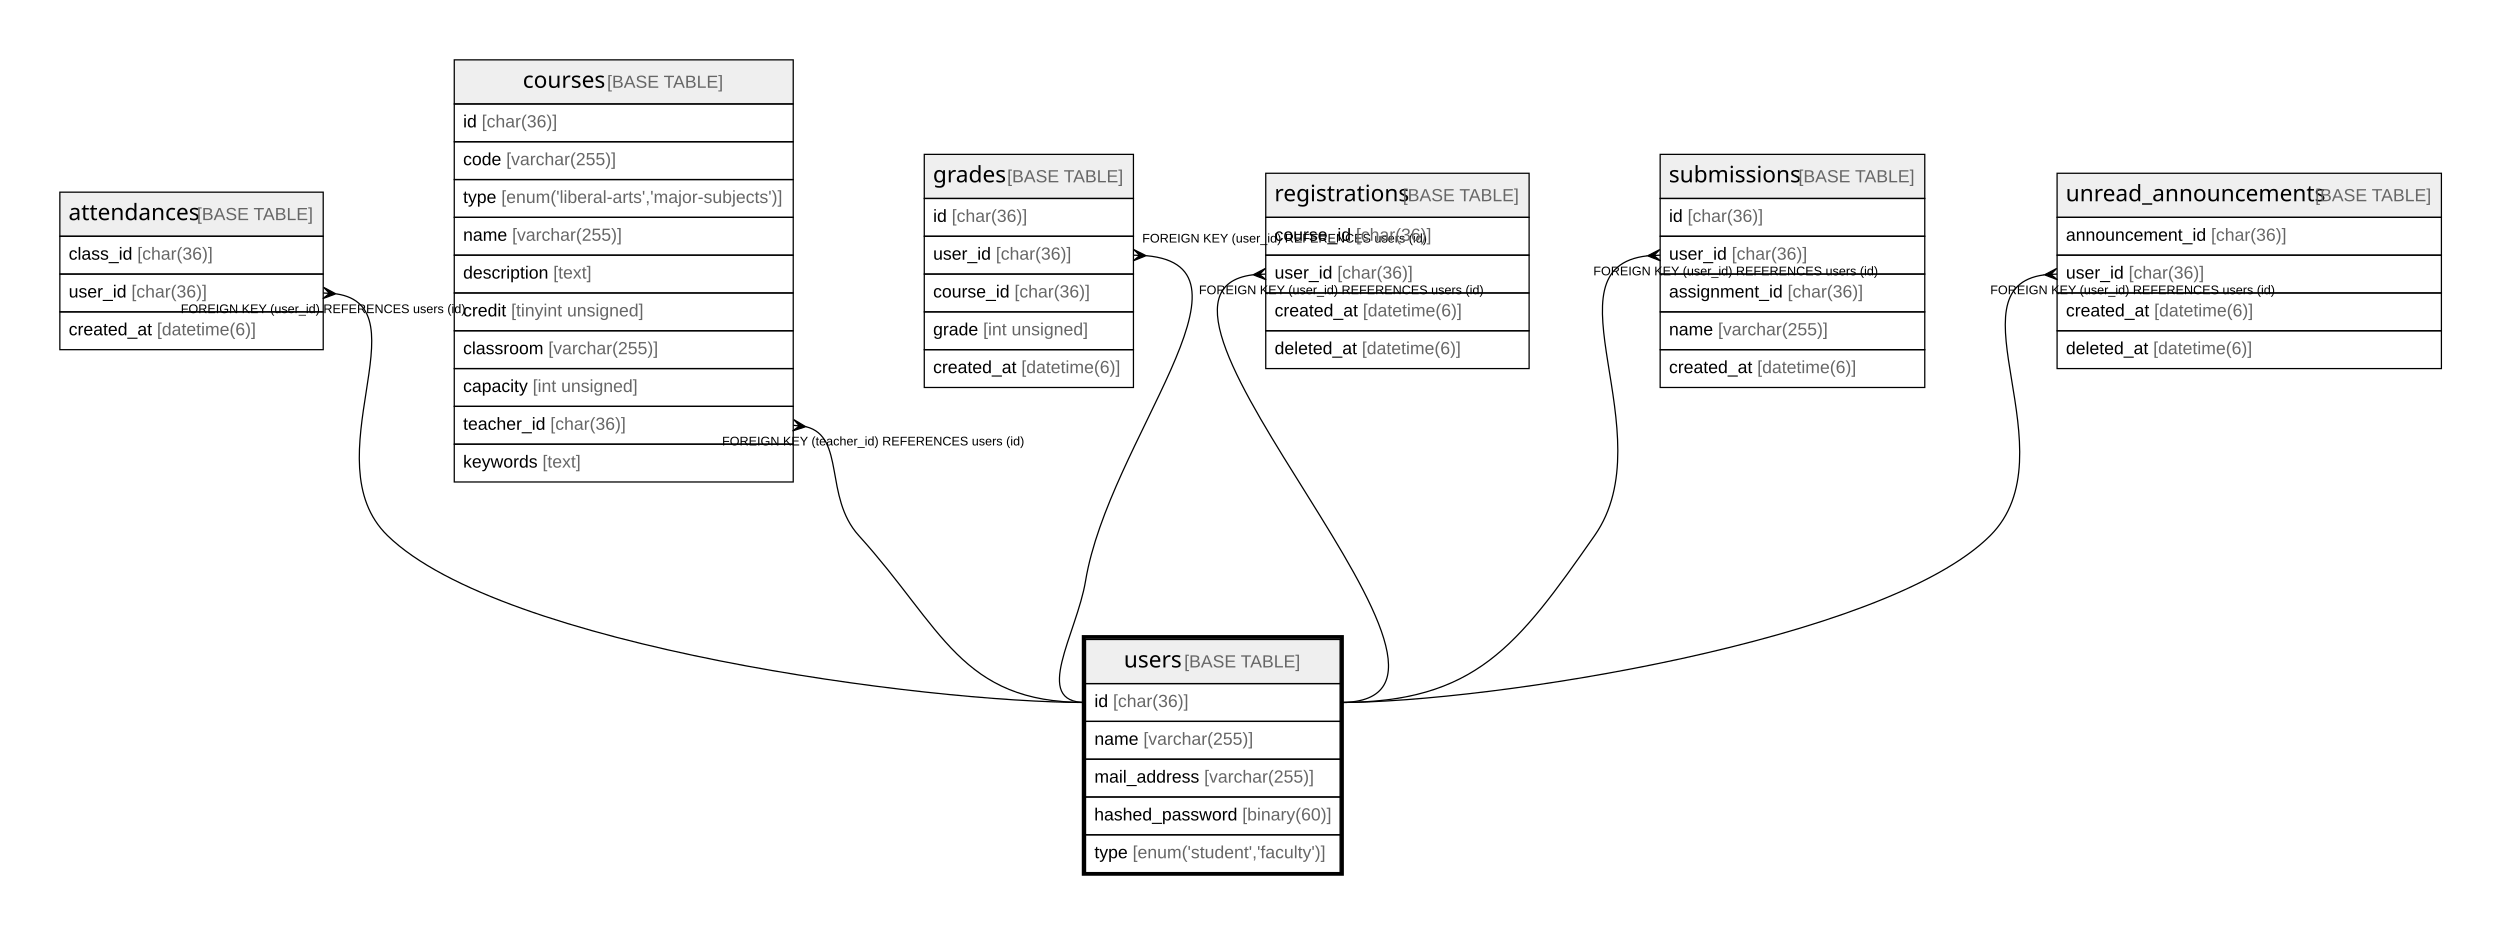
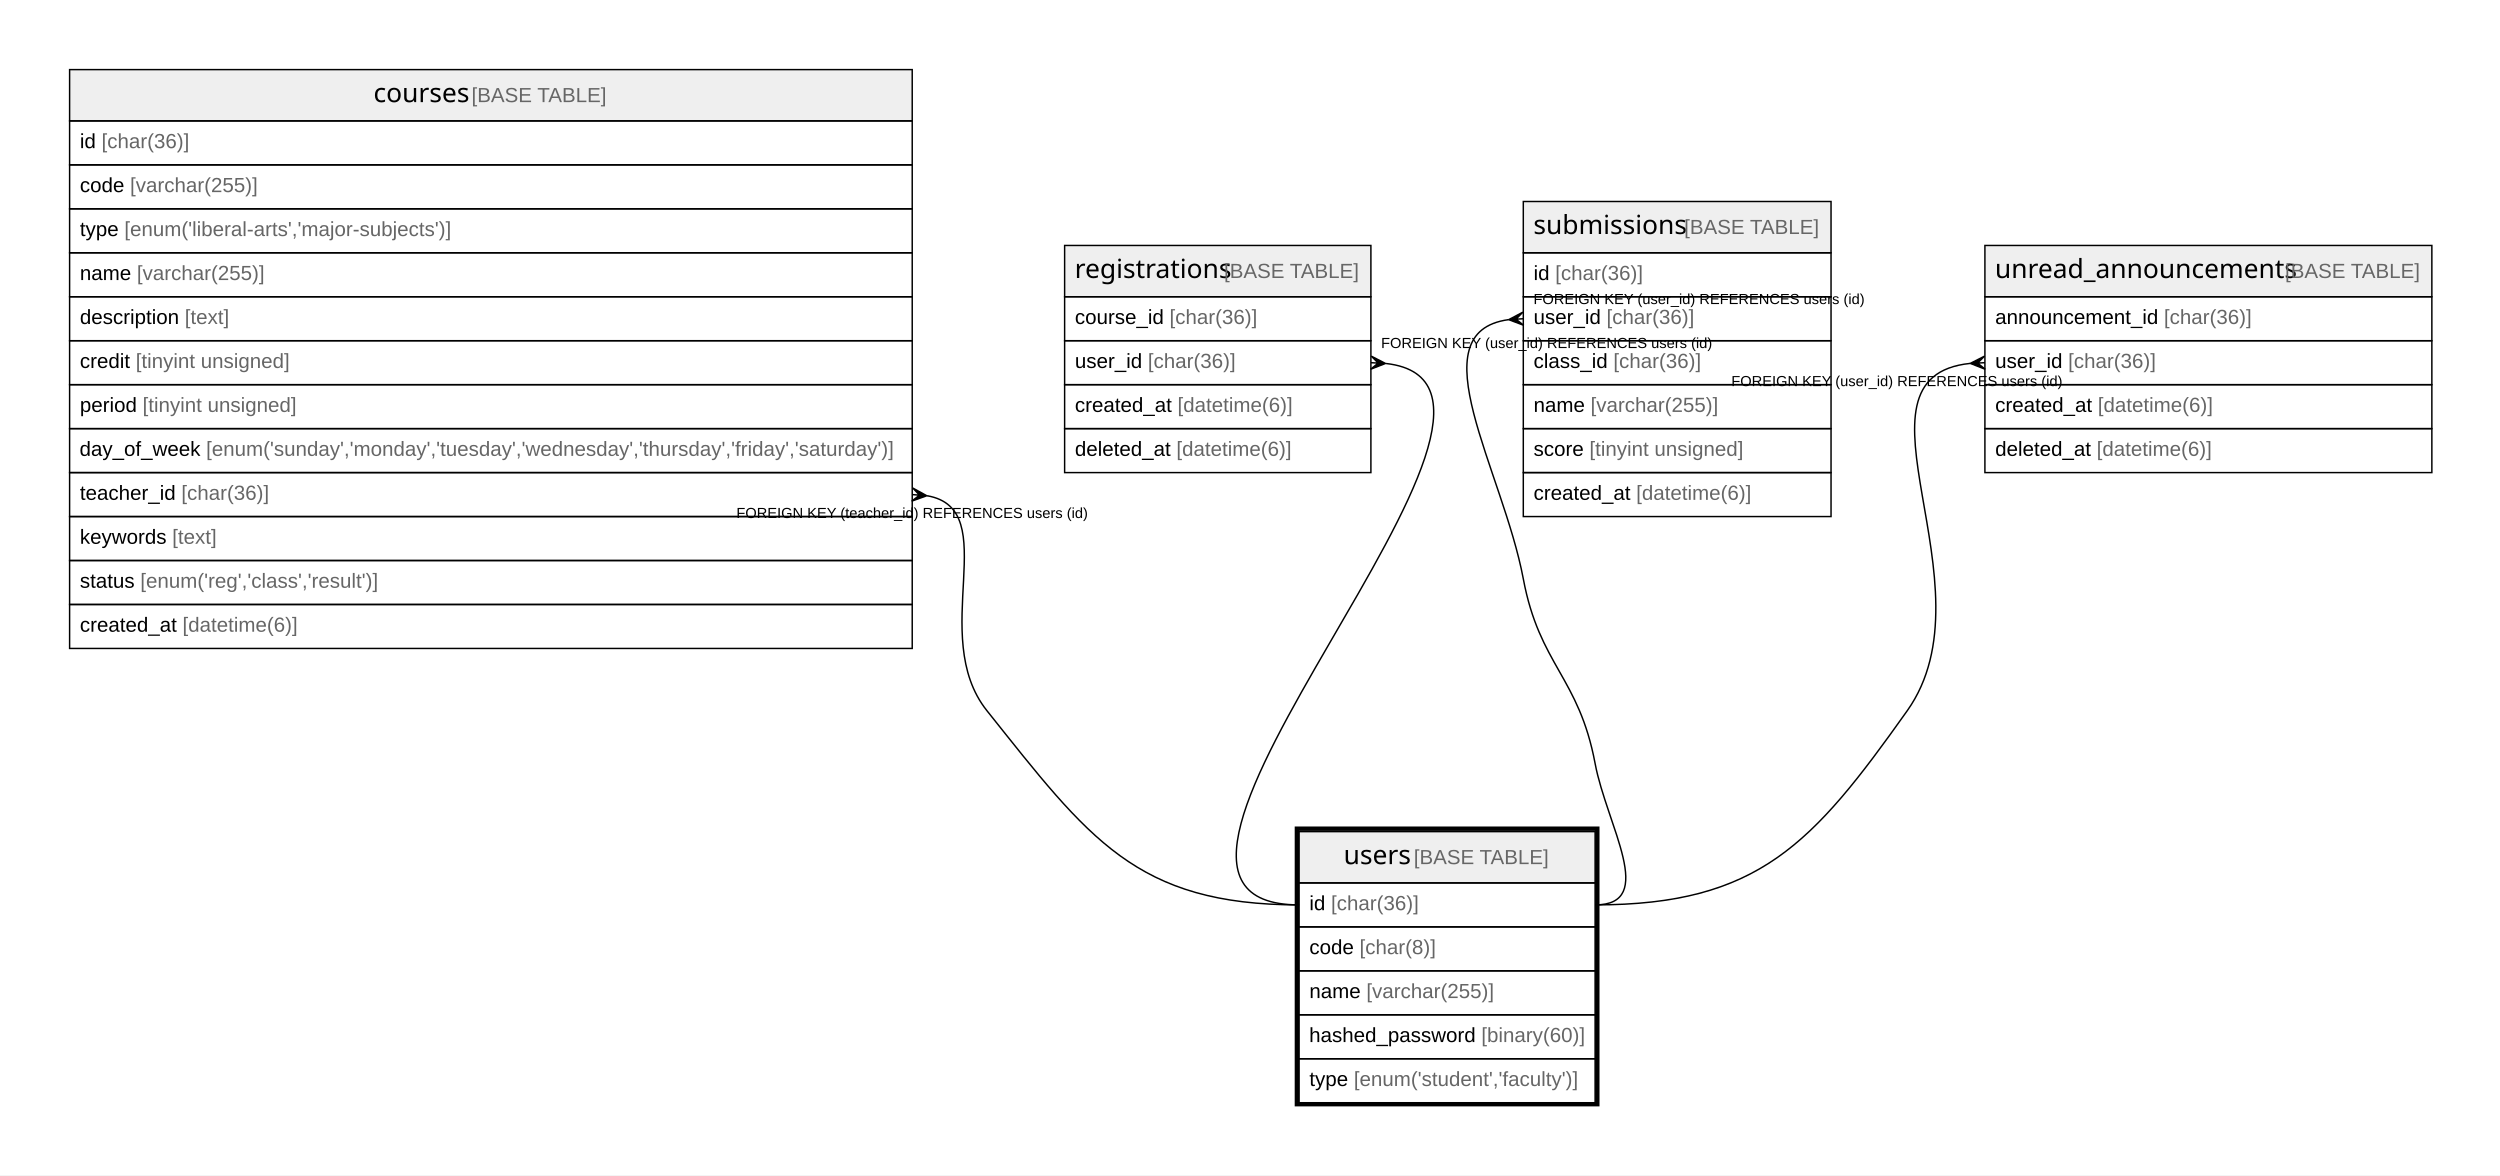
- <svg xmlns="http://www.w3.org/2000/svg" width="1984pt" height="742pt" viewBox="0.00 0.00 1984.00 742.00">
-   <g id="graph0" class="graph" transform="scale(1 1) rotate(0) translate(4 738)">
-     <polygon fill="#ffffff" stroke="transparent" points="-4,4 -4,-738 1980,-738 1980,4 -4,4" />
+ <svg xmlns="http://www.w3.org/2000/svg" width="1706pt" height="802pt" viewBox="0.00 0.00 1706.00 802.00">
+   <g id="graph0" class="graph" transform="scale(1 1) rotate(0) translate(4 798)">
+     <polygon fill="#ffffff" stroke="transparent" points="-4,4 -4,-798 1702,-798 1702,4 -4,4" />
    <g id="node1" class="node">
-       <polygon fill="#efefef" stroke="transparent" points="857.5,-195.5 857.5,-230.5 1059.5,-230.5 1059.5,-195.5 857.5,-195.5" />
-       <polygon fill="none" stroke="#000000" points="857.5,-195.5 857.5,-230.5 1059.5,-230.5 1059.5,-195.5 857.5,-195.5" />
-       <text text-anchor="start" x="887.871" y="-208.3" font-family="Arial Bold" font-size="18.00" fill="#000000">users</text>
-       <text text-anchor="start" x="931.875" y="-208.3" font-family="Arial" font-size="14.00" fill="#000000"> </text>
-       <text text-anchor="start" x="935.766" y="-208.3" font-family="Arial" font-size="14.00" fill="#666666">[BASE TABLE]</text>
-       <polygon fill="none" stroke="#000000" points="857.5,-165.5 857.5,-195.5 1059.5,-195.5 1059.5,-165.5 857.5,-165.5" />
-       <text text-anchor="start" x="864.5" y="-176.9" font-family="Arial" font-size="14.00" fill="#000000">id </text>
-       <text text-anchor="start" x="879.28" y="-176.9" font-family="Arial" font-size="14.00" fill="#666666">[char(36)]</text>
-       <polygon fill="none" stroke="#000000" points="857.5,-135.5 857.5,-165.5 1059.5,-165.5 1059.5,-135.5 857.5,-135.5" />
-       <text text-anchor="start" x="864.5" y="-146.9" font-family="Arial" font-size="14.00" fill="#000000">name </text>
-       <text text-anchor="start" x="903.399" y="-146.9" font-family="Arial" font-size="14.00" fill="#666666">[varchar(255)]</text>
-       <polygon fill="none" stroke="#000000" points="857.5,-105.5 857.5,-135.5 1059.5,-135.5 1059.5,-105.5 857.5,-105.5" />
-       <text text-anchor="start" x="864.5" y="-116.9" font-family="Arial" font-size="14.00" fill="#000000">mail_address </text>
-       <text text-anchor="start" x="951.621" y="-116.9" font-family="Arial" font-size="14.00" fill="#666666">[varchar(255)]</text>
-       <polygon fill="none" stroke="#000000" points="857.5,-75.5 857.5,-105.5 1059.5,-105.5 1059.5,-75.5 857.5,-75.5" />
-       <text text-anchor="start" x="864.367" y="-86.9" font-family="Arial" font-size="14.00" fill="#000000">hashed_password </text>
-       <text text-anchor="start" x="981.851" y="-86.9" font-family="Arial" font-size="14.00" fill="#666666">[binary(60)]</text>
-       <polygon fill="none" stroke="#000000" points="857.5,-45.5 857.5,-75.5 1059.5,-75.5 1059.5,-45.5 857.5,-45.5" />
-       <text text-anchor="start" x="864.5" y="-56.9" font-family="Arial" font-size="14.00" fill="#000000">type </text>
-       <text text-anchor="start" x="894.846" y="-56.9" font-family="Arial" font-size="14.00" fill="#666666">[enum('student','faculty')]</text>
-       <polygon fill="none" stroke="#000000" stroke-width="3" points="856,-44.5 856,-232.5 1061,-232.5 1061,-44.5 856,-44.5" />
+       <polygon fill="#efefef" stroke="transparent" points="882.5,-195.5 882.5,-230.5 1084.5,-230.5 1084.5,-195.5 882.5,-195.5" />
+       <polygon fill="none" stroke="#000000" points="882.5,-195.5 882.5,-230.5 1084.5,-230.5 1084.5,-195.5 882.5,-195.5" />
+       <text text-anchor="start" x="912.871" y="-208.3" font-family="Arial Bold" font-size="18.00" fill="#000000">users</text>
+       <text text-anchor="start" x="956.875" y="-208.3" font-family="Arial" font-size="14.00" fill="#000000"> </text>
+       <text text-anchor="start" x="960.766" y="-208.3" font-family="Arial" font-size="14.00" fill="#666666">[BASE TABLE]</text>
+       <polygon fill="none" stroke="#000000" points="882.5,-165.5 882.5,-195.5 1084.5,-195.5 1084.5,-165.5 882.5,-165.5" />
+       <text text-anchor="start" x="889.5" y="-176.9" font-family="Arial" font-size="14.00" fill="#000000">id </text>
+       <text text-anchor="start" x="904.28" y="-176.9" font-family="Arial" font-size="14.00" fill="#666666">[char(36)]</text>
+       <polygon fill="none" stroke="#000000" points="882.5,-135.5 882.5,-165.5 1084.5,-165.5 1084.5,-135.5 882.5,-135.5" />
+       <text text-anchor="start" x="889.5" y="-146.9" font-family="Arial" font-size="14.00" fill="#000000">code </text>
+       <text text-anchor="start" x="923.738" y="-146.9" font-family="Arial" font-size="14.00" fill="#666666">[char(8)]</text>
+       <polygon fill="none" stroke="#000000" points="882.5,-105.5 882.5,-135.5 1084.5,-135.5 1084.5,-105.5 882.5,-105.5" />
+       <text text-anchor="start" x="889.5" y="-116.9" font-family="Arial" font-size="14.00" fill="#000000">name </text>
+       <text text-anchor="start" x="928.399" y="-116.9" font-family="Arial" font-size="14.00" fill="#666666">[varchar(255)]</text>
+       <polygon fill="none" stroke="#000000" points="882.5,-75.5 882.5,-105.5 1084.5,-105.5 1084.5,-75.5 882.5,-75.5" />
+       <text text-anchor="start" x="889.367" y="-86.9" font-family="Arial" font-size="14.00" fill="#000000">hashed_password </text>
+       <text text-anchor="start" x="1006.851" y="-86.9" font-family="Arial" font-size="14.00" fill="#666666">[binary(60)]</text>
+       <polygon fill="none" stroke="#000000" points="882.5,-45.5 882.5,-75.5 1084.5,-75.5 1084.5,-45.5 882.5,-45.5" />
+       <text text-anchor="start" x="889.5" y="-56.9" font-family="Arial" font-size="14.00" fill="#000000">type </text>
+       <text text-anchor="start" x="919.846" y="-56.9" font-family="Arial" font-size="14.00" fill="#666666">[enum('student','faculty')]</text>
+       <polygon fill="none" stroke="#000000" stroke-width="3" points="881,-44.5 881,-232.5 1086,-232.5 1086,-44.5 881,-44.5" />
    </g>
    <g id="node2" class="node">
-       <polygon fill="#efefef" stroke="transparent" points="43.5,-550.5 43.5,-585.5 252.5,-585.5 252.5,-550.5 43.5,-550.5" />
-       <polygon fill="none" stroke="#000000" points="43.5,-550.5 43.5,-585.5 252.5,-585.5 252.5,-550.5 43.5,-550.5" />
-       <text text-anchor="start" x="50.349" y="-563.3" font-family="Arial Bold" font-size="18.00" fill="#000000">attendances</text>
-       <text text-anchor="start" x="148.397" y="-563.3" font-family="Arial" font-size="14.00" fill="#000000"> </text>
-       <text text-anchor="start" x="152.288" y="-563.3" font-family="Arial" font-size="14.00" fill="#666666">[BASE TABLE]</text>
-       <polygon fill="none" stroke="#000000" points="43.5,-520.5 43.5,-550.5 252.5,-550.5 252.5,-520.5 43.5,-520.5" />
-       <text text-anchor="start" x="50.5" y="-531.9" font-family="Arial" font-size="14.00" fill="#000000">class_id </text>
-       <text text-anchor="start" x="104.952" y="-531.9" font-family="Arial" font-size="14.00" fill="#666666">[char(36)]</text>
-       <polygon fill="none" stroke="#000000" points="43.5,-490.5 43.5,-520.5 252.5,-520.5 252.5,-490.5 43.5,-490.5" />
-       <text text-anchor="start" x="50.5" y="-501.9" font-family="Arial" font-size="14.00" fill="#000000">user_id </text>
-       <text text-anchor="start" x="100.288" y="-501.9" font-family="Arial" font-size="14.00" fill="#666666">[char(36)]</text>
-       <polygon fill="none" stroke="#000000" points="43.5,-460.5 43.5,-490.5 252.5,-490.5 252.5,-460.5 43.5,-460.5" />
-       <text text-anchor="start" x="50.5" y="-471.9" font-family="Arial" font-size="14.00" fill="#000000">created_at </text>
-       <text text-anchor="start" x="120.528" y="-471.9" font-family="Arial" font-size="14.00" fill="#666666">[datetime(6)]</text>
+       <polygon fill="#efefef" stroke="transparent" points="43.5,-715.5 43.5,-750.5 618.5,-750.5 618.5,-715.5 43.5,-715.5" />
+       <polygon fill="none" stroke="#000000" points="43.5,-715.5 43.5,-750.5 618.5,-750.5 618.5,-715.5 43.5,-715.5" />
+       <text text-anchor="start" x="250.868" y="-728.3" font-family="Arial Bold" font-size="18.00" fill="#000000">courses</text>
+       <text text-anchor="start" x="313.878" y="-728.3" font-family="Arial" font-size="14.00" fill="#000000"> </text>
+       <text text-anchor="start" x="317.769" y="-728.3" font-family="Arial" font-size="14.00" fill="#666666">[BASE TABLE]</text>
+       <polygon fill="none" stroke="#000000" points="43.5,-685.5 43.5,-715.5 618.5,-715.5 618.5,-685.5 43.5,-685.5" />
+       <text text-anchor="start" x="50.5" y="-696.9" font-family="Arial" font-size="14.00" fill="#000000">id </text>
+       <text text-anchor="start" x="65.28" y="-696.9" font-family="Arial" font-size="14.00" fill="#666666">[char(36)]</text>
+       <polygon fill="none" stroke="#000000" points="43.5,-655.5 43.5,-685.5 618.5,-685.5 618.5,-655.5 43.5,-655.5" />
+       <text text-anchor="start" x="50.5" y="-666.9" font-family="Arial" font-size="14.00" fill="#000000">code </text>
+       <text text-anchor="start" x="84.738" y="-666.9" font-family="Arial" font-size="14.00" fill="#666666">[varchar(255)]</text>
+       <polygon fill="none" stroke="#000000" points="43.5,-625.5 43.5,-655.5 618.5,-655.5 618.5,-625.5 43.5,-625.5" />
+       <text text-anchor="start" x="50.5" y="-636.9" font-family="Arial" font-size="14.00" fill="#000000">type </text>
+       <text text-anchor="start" x="80.846" y="-636.9" font-family="Arial" font-size="14.00" fill="#666666">[enum('liberal-arts','major-subjects')]</text>
+       <polygon fill="none" stroke="#000000" points="43.5,-595.5 43.5,-625.5 618.5,-625.5 618.5,-595.5 43.5,-595.5" />
+       <text text-anchor="start" x="50.5" y="-606.9" font-family="Arial" font-size="14.00" fill="#000000">name </text>
+       <text text-anchor="start" x="89.399" y="-606.9" font-family="Arial" font-size="14.00" fill="#666666">[varchar(255)]</text>
+       <polygon fill="none" stroke="#000000" points="43.5,-565.5 43.5,-595.5 618.5,-595.5 618.5,-565.5 43.5,-565.5" />
+       <text text-anchor="start" x="50.5" y="-576.9" font-family="Arial" font-size="14.00" fill="#000000">description </text>
+       <text text-anchor="start" x="122.068" y="-576.9" font-family="Arial" font-size="14.00" fill="#666666">[text]</text>
+       <polygon fill="none" stroke="#000000" points="43.5,-535.5 43.5,-565.5 618.5,-565.5 618.5,-535.5 43.5,-535.5" />
+       <text text-anchor="start" x="50.5" y="-546.9" font-family="Arial" font-size="14.00" fill="#000000">credit </text>
+       <text text-anchor="start" x="88.614" y="-546.9" font-family="Arial" font-size="14.00" fill="#666666">[tinyint unsigned]</text>
+       <polygon fill="none" stroke="#000000" points="43.5,-505.5 43.5,-535.5 618.5,-535.5 618.5,-505.5 43.5,-505.5" />
+       <text text-anchor="start" x="50.5" y="-516.9" font-family="Arial" font-size="14.00" fill="#000000">period </text>
+       <text text-anchor="start" x="93.288" y="-516.9" font-family="Arial" font-size="14.00" fill="#666666">[tinyint unsigned]</text>
+       <polygon fill="none" stroke="#000000" points="43.5,-475.5 43.5,-505.5 618.5,-505.5 618.5,-475.5 43.5,-475.5" />
+       <text text-anchor="start" x="50.276" y="-486.9" font-family="Arial" font-size="14.00" fill="#000000">day_of_week </text>
+       <text text-anchor="start" x="136.642" y="-486.9" font-family="Arial" font-size="14.00" fill="#666666">[enum('sunday','monday','tuesday','wednesday','thursday','friday','saturday')]</text>
+       <polygon fill="none" stroke="#000000" points="43.5,-445.5 43.5,-475.5 618.5,-475.5 618.5,-445.5 43.5,-445.5" />
+       <text text-anchor="start" x="50.5" y="-456.9" font-family="Arial" font-size="14.00" fill="#000000">teacher_id </text>
+       <text text-anchor="start" x="119.744" y="-456.9" font-family="Arial" font-size="14.00" fill="#666666">[char(36)]</text>
+       <polygon fill="none" stroke="#000000" points="43.5,-415.5 43.5,-445.5 618.5,-445.5 618.5,-415.5 43.5,-415.5" />
+       <text text-anchor="start" x="50.5" y="-426.9" font-family="Arial" font-size="14.00" fill="#000000">keywords </text>
+       <text text-anchor="start" x="113.506" y="-426.9" font-family="Arial" font-size="14.00" fill="#666666">[text]</text>
+       <polygon fill="none" stroke="#000000" points="43.5,-385.5 43.5,-415.5 618.5,-415.5 618.5,-385.5 43.5,-385.5" />
+       <text text-anchor="start" x="50.5" y="-396.9" font-family="Arial" font-size="14.00" fill="#000000">status </text>
+       <text text-anchor="start" x="91.737" y="-396.9" font-family="Arial" font-size="14.00" fill="#666666">[enum('reg','class','result')]</text>
+       <polygon fill="none" stroke="#000000" points="43.5,-355.5 43.5,-385.5 618.5,-385.5 618.5,-355.5 43.5,-355.5" />
+       <text text-anchor="start" x="50.5" y="-366.9" font-family="Arial" font-size="14.00" fill="#000000">created_at </text>
+       <text text-anchor="start" x="120.528" y="-366.9" font-family="Arial" font-size="14.00" fill="#666666">[datetime(6)]</text>
    </g>
    <g id="edge1" class="edge">
-       <path fill="none" stroke="#000000" d="M262.888,-504.792C332.644,-494.397 242.884,-372.165 303.5,-313 394.086,-224.583 730.917,-180.5 857.5,-180.5" />
-       <polygon fill="#000000" stroke="#000000" points="262.477,-504.82 252.194,-501.01 257.488,-505.16 252.5,-505.5 252.5,-505.5 252.5,-505.5 257.488,-505.16 252.806,-509.99 262.477,-504.82 262.477,-504.82" />
-       <text text-anchor="start" x="139.445" y="-489.5" font-family="Arial" font-size="10.00" fill="#000000">FOREIGN KEY (user_id) REFERENCES users (id)</text>
+       <path fill="none" stroke="#000000" d="M628.743,-459.685C681.436,-450.414 628.597,-364.248 669.5,-313 739.047,-225.863 771.011,-180.5 882.5,-180.5" />
+       <polygon fill="#000000" stroke="#000000" points="628.468,-459.706 618.143,-456.014 623.484,-460.103 618.5,-460.5 618.5,-460.5 618.5,-460.5 623.484,-460.103 618.857,-464.986 628.468,-459.706 628.468,-459.706" />
+       <text text-anchor="start" x="498.497" y="-444.5" font-family="Arial" font-size="10.00" fill="#000000">FOREIGN KEY (teacher_id) REFERENCES users (id)</text>
    </g>
    <g id="node3" class="node">
-       <polygon fill="#efefef" stroke="transparent" points="356.5,-655.5 356.5,-690.5 625.5,-690.5 625.5,-655.5 356.5,-655.5" />
-       <polygon fill="none" stroke="#000000" points="356.5,-655.5 356.5,-690.5 625.5,-690.5 625.5,-655.5 356.5,-655.5" />
-       <text text-anchor="start" x="410.868" y="-668.3" font-family="Arial Bold" font-size="18.00" fill="#000000">courses</text>
-       <text text-anchor="start" x="473.878" y="-668.3" font-family="Arial" font-size="14.00" fill="#000000"> </text>
-       <text text-anchor="start" x="477.769" y="-668.3" font-family="Arial" font-size="14.00" fill="#666666">[BASE TABLE]</text>
-       <polygon fill="none" stroke="#000000" points="356.5,-625.5 356.5,-655.5 625.5,-655.5 625.5,-625.5 356.5,-625.5" />
-       <text text-anchor="start" x="363.5" y="-636.9" font-family="Arial" font-size="14.00" fill="#000000">id </text>
-       <text text-anchor="start" x="378.28" y="-636.9" font-family="Arial" font-size="14.00" fill="#666666">[char(36)]</text>
-       <polygon fill="none" stroke="#000000" points="356.5,-595.5 356.5,-625.5 625.5,-625.5 625.5,-595.5 356.5,-595.5" />
-       <text text-anchor="start" x="363.5" y="-606.9" font-family="Arial" font-size="14.00" fill="#000000">code </text>
-       <text text-anchor="start" x="397.738" y="-606.9" font-family="Arial" font-size="14.00" fill="#666666">[varchar(255)]</text>
-       <polygon fill="none" stroke="#000000" points="356.5,-565.5 356.5,-595.5 625.5,-595.5 625.5,-565.5 356.5,-565.5" />
-       <text text-anchor="start" x="363.48" y="-576.9" font-family="Arial" font-size="14.00" fill="#000000">type </text>
-       <text text-anchor="start" x="393.827" y="-576.9" font-family="Arial" font-size="14.00" fill="#666666">[enum('liberal-arts','major-subjects')]</text>
-       <polygon fill="none" stroke="#000000" points="356.5,-535.5 356.5,-565.5 625.5,-565.5 625.5,-535.5 356.5,-535.5" />
-       <text text-anchor="start" x="363.5" y="-546.9" font-family="Arial" font-size="14.00" fill="#000000">name </text>
-       <text text-anchor="start" x="402.399" y="-546.9" font-family="Arial" font-size="14.00" fill="#666666">[varchar(255)]</text>
-       <polygon fill="none" stroke="#000000" points="356.5,-505.5 356.5,-535.5 625.5,-535.5 625.5,-505.5 356.5,-505.5" />
-       <text text-anchor="start" x="363.5" y="-516.9" font-family="Arial" font-size="14.00" fill="#000000">description </text>
-       <text text-anchor="start" x="435.068" y="-516.9" font-family="Arial" font-size="14.00" fill="#666666">[text]</text>
-       <polygon fill="none" stroke="#000000" points="356.5,-475.5 356.5,-505.5 625.5,-505.5 625.5,-475.5 356.5,-475.5" />
-       <text text-anchor="start" x="363.5" y="-486.9" font-family="Arial" font-size="14.00" fill="#000000">credit </text>
-       <text text-anchor="start" x="401.614" y="-486.9" font-family="Arial" font-size="14.00" fill="#666666">[tinyint unsigned]</text>
-       <polygon fill="none" stroke="#000000" points="356.5,-445.5 356.5,-475.5 625.5,-475.5 625.5,-445.5 356.5,-445.5" />
-       <text text-anchor="start" x="363.5" y="-456.9" font-family="Arial" font-size="14.00" fill="#000000">classroom </text>
-       <text text-anchor="start" x="431.166" y="-456.9" font-family="Arial" font-size="14.00" fill="#666666">[varchar(255)]</text>
-       <polygon fill="none" stroke="#000000" points="356.5,-415.5 356.5,-445.5 625.5,-445.5 625.5,-415.5 356.5,-415.5" />
-       <text text-anchor="start" x="363.5" y="-426.9" font-family="Arial" font-size="14.00" fill="#000000">capacity </text>
-       <text text-anchor="start" x="418.736" y="-426.9" font-family="Arial" font-size="14.00" fill="#666666">[int unsigned]</text>
-       <polygon fill="none" stroke="#000000" points="356.5,-385.5 356.5,-415.5 625.5,-415.5 625.5,-385.5 356.5,-385.5" />
-       <text text-anchor="start" x="363.5" y="-396.9" font-family="Arial" font-size="14.00" fill="#000000">teacher_id </text>
-       <text text-anchor="start" x="432.744" y="-396.9" font-family="Arial" font-size="14.00" fill="#666666">[char(36)]</text>
-       <polygon fill="none" stroke="#000000" points="356.5,-355.5 356.5,-385.5 625.5,-385.5 625.5,-355.5 356.5,-355.5" />
-       <text text-anchor="start" x="363.5" y="-366.9" font-family="Arial" font-size="14.00" fill="#000000">keywords </text>
-       <text text-anchor="start" x="426.506" y="-366.9" font-family="Arial" font-size="14.00" fill="#666666">[text]</text>
+       <polygon fill="#efefef" stroke="transparent" points="722.5,-595.5 722.5,-630.5 931.5,-630.5 931.5,-595.5 722.5,-595.5" />
+       <polygon fill="none" stroke="#000000" points="722.5,-595.5 722.5,-630.5 931.5,-630.5 931.5,-595.5 722.5,-595.5" />
+       <text text-anchor="start" x="729.369" y="-608.3" font-family="Arial Bold" font-size="18.00" fill="#000000">registrations</text>
+       <text text-anchor="start" x="827.377" y="-608.3" font-family="Arial" font-size="14.00" fill="#000000"> </text>
+       <text text-anchor="start" x="831.268" y="-608.3" font-family="Arial" font-size="14.00" fill="#666666">[BASE TABLE]</text>
+       <polygon fill="none" stroke="#000000" points="722.5,-565.5 722.5,-595.5 931.5,-595.5 931.5,-565.5 722.5,-565.5" />
+       <text text-anchor="start" x="729.5" y="-576.9" font-family="Arial" font-size="14.00" fill="#000000">course_id </text>
+       <text text-anchor="start" x="794.071" y="-576.9" font-family="Arial" font-size="14.00" fill="#666666">[char(36)]</text>
+       <polygon fill="none" stroke="#000000" points="722.5,-535.5 722.5,-565.5 931.5,-565.5 931.5,-535.5 722.5,-535.5" />
+       <text text-anchor="start" x="729.5" y="-546.9" font-family="Arial" font-size="14.00" fill="#000000">user_id </text>
+       <text text-anchor="start" x="779.288" y="-546.9" font-family="Arial" font-size="14.00" fill="#666666">[char(36)]</text>
+       <polygon fill="none" stroke="#000000" points="722.5,-505.5 722.5,-535.5 931.5,-535.5 931.5,-505.5 722.5,-505.5" />
+       <text text-anchor="start" x="729.5" y="-516.9" font-family="Arial" font-size="14.00" fill="#000000">created_at </text>
+       <text text-anchor="start" x="799.528" y="-516.9" font-family="Arial" font-size="14.00" fill="#666666">[datetime(6)]</text>
+       <polygon fill="none" stroke="#000000" points="722.5,-475.5 722.5,-505.5 931.5,-505.5 931.5,-475.5 722.5,-475.5" />
+       <text text-anchor="start" x="729.5" y="-486.9" font-family="Arial" font-size="14.00" fill="#000000">deleted_at </text>
+       <text text-anchor="start" x="798.757" y="-486.9" font-family="Arial" font-size="14.00" fill="#666666">[datetime(6)]</text>
    </g>
    <g id="edge2" class="edge">
-       <path fill="none" stroke="#000000" d="M635.715,-399.351C667.078,-391.374 649.734,-343.641 677.5,-313 744.205,-239.39 758.163,-180.5 857.5,-180.5" />
-       <polygon fill="#000000" stroke="#000000" points="635.437,-399.382 624.997,-396.028 630.469,-399.941 625.5,-400.5 625.5,-400.5 625.5,-400.5 630.469,-399.941 626.003,-404.972 635.437,-399.382 635.437,-399.382" />
-       <text text-anchor="start" x="568.996" y="-384.5" font-family="Arial" font-size="10.00" fill="#000000">FOREIGN KEY (teacher_id) REFERENCES users (id)</text>
+       <path fill="none" stroke="#000000" d="M941.862,-549.948C1080.552,-534.066 720.346,-180.5 882.5,-180.5" />
+       <polygon fill="#000000" stroke="#000000" points="941.486,-549.968 931.261,-546.006 936.493,-550.234 931.5,-550.5 931.5,-550.5 931.5,-550.5 936.493,-550.234 931.739,-554.994 941.486,-549.968 941.486,-549.968" />
+       <text text-anchor="start" x="938.445" y="-560.5" font-family="Arial" font-size="10.00" fill="#000000">FOREIGN KEY (user_id) REFERENCES users (id)</text>
    </g>
    <g id="node4" class="node">
-       <polygon fill="#efefef" stroke="transparent" points="729.5,-580.5 729.5,-615.5 895.5,-615.5 895.5,-580.5 729.5,-580.5" />
-       <polygon fill="none" stroke="#000000" points="729.5,-580.5 729.5,-615.5 895.5,-615.5 895.5,-580.5 729.5,-580.5" />
-       <text text-anchor="start" x="736.365" y="-593.3" font-family="Arial Bold" font-size="18.00" fill="#000000">grades</text>
-       <text text-anchor="start" x="791.382" y="-593.3" font-family="Arial" font-size="14.00" fill="#000000"> </text>
-       <text text-anchor="start" x="795.272" y="-593.3" font-family="Arial" font-size="14.00" fill="#666666">[BASE TABLE]</text>
-       <polygon fill="none" stroke="#000000" points="729.5,-550.5 729.5,-580.5 895.5,-580.5 895.5,-550.5 729.5,-550.5" />
-       <text text-anchor="start" x="736.5" y="-561.9" font-family="Arial" font-size="14.00" fill="#000000">id </text>
-       <text text-anchor="start" x="751.28" y="-561.9" font-family="Arial" font-size="14.00" fill="#666666">[char(36)]</text>
-       <polygon fill="none" stroke="#000000" points="729.5,-520.5 729.5,-550.5 895.5,-550.5 895.5,-520.5 729.5,-520.5" />
-       <text text-anchor="start" x="736.5" y="-531.9" font-family="Arial" font-size="14.00" fill="#000000">user_id </text>
-       <text text-anchor="start" x="786.288" y="-531.9" font-family="Arial" font-size="14.00" fill="#666666">[char(36)]</text>
-       <polygon fill="none" stroke="#000000" points="729.5,-490.5 729.5,-520.5 895.5,-520.5 895.5,-490.5 729.5,-490.5" />
-       <text text-anchor="start" x="736.5" y="-501.9" font-family="Arial" font-size="14.00" fill="#000000">course_id </text>
-       <text text-anchor="start" x="801.071" y="-501.9" font-family="Arial" font-size="14.00" fill="#666666">[char(36)]</text>
-       <polygon fill="none" stroke="#000000" points="729.5,-460.5 729.5,-490.5 895.5,-490.5 895.5,-460.5 729.5,-460.5" />
-       <text text-anchor="start" x="736.5" y="-471.9" font-family="Arial" font-size="14.00" fill="#000000">grade </text>
-       <text text-anchor="start" x="776.182" y="-471.9" font-family="Arial" font-size="14.00" fill="#666666">[int unsigned]</text>
-       <polygon fill="none" stroke="#000000" points="729.5,-430.5 729.5,-460.5 895.5,-460.5 895.5,-430.5 729.5,-430.5" />
-       <text text-anchor="start" x="736.5" y="-441.9" font-family="Arial" font-size="14.00" fill="#000000">created_at </text>
-       <text text-anchor="start" x="806.528" y="-441.9" font-family="Arial" font-size="14.00" fill="#666666">[datetime(6)]</text>
+       <polygon fill="#efefef" stroke="transparent" points="1035.5,-625.5 1035.5,-660.5 1245.5,-660.5 1245.5,-625.5 1035.5,-625.5" />
+       <polygon fill="none" stroke="#000000" points="1035.5,-625.5 1035.5,-660.5 1245.5,-660.5 1245.5,-625.5 1035.5,-625.5" />
+       <text text-anchor="start" x="1042.37" y="-638.3" font-family="Arial Bold" font-size="18.00" fill="#000000">submissions</text>
+       <text text-anchor="start" x="1141.376" y="-638.3" font-family="Arial" font-size="14.00" fill="#000000"> </text>
+       <text text-anchor="start" x="1145.266" y="-638.3" font-family="Arial" font-size="14.00" fill="#666666">[BASE TABLE]</text>
+       <polygon fill="none" stroke="#000000" points="1035.5,-595.5 1035.5,-625.5 1245.5,-625.5 1245.5,-595.5 1035.5,-595.5" />
+       <text text-anchor="start" x="1042.5" y="-606.9" font-family="Arial" font-size="14.00" fill="#000000">id </text>
+       <text text-anchor="start" x="1057.28" y="-606.9" font-family="Arial" font-size="14.00" fill="#666666">[char(36)]</text>
+       <polygon fill="none" stroke="#000000" points="1035.5,-565.5 1035.5,-595.5 1245.5,-595.5 1245.5,-565.5 1035.5,-565.5" />
+       <text text-anchor="start" x="1042.5" y="-576.9" font-family="Arial" font-size="14.00" fill="#000000">user_id </text>
+       <text text-anchor="start" x="1092.288" y="-576.9" font-family="Arial" font-size="14.00" fill="#666666">[char(36)]</text>
+       <polygon fill="none" stroke="#000000" points="1035.5,-535.5 1035.5,-565.5 1245.5,-565.5 1245.5,-535.5 1035.5,-535.5" />
+       <text text-anchor="start" x="1042.5" y="-546.9" font-family="Arial" font-size="14.00" fill="#000000">class_id </text>
+       <text text-anchor="start" x="1096.952" y="-546.9" font-family="Arial" font-size="14.00" fill="#666666">[char(36)]</text>
+       <polygon fill="none" stroke="#000000" points="1035.5,-505.5 1035.5,-535.5 1245.5,-535.5 1245.5,-505.5 1035.5,-505.5" />
+       <text text-anchor="start" x="1042.5" y="-516.9" font-family="Arial" font-size="14.00" fill="#000000">name </text>
+       <text text-anchor="start" x="1081.399" y="-516.9" font-family="Arial" font-size="14.00" fill="#666666">[varchar(255)]</text>
+       <polygon fill="none" stroke="#000000" points="1035.5,-475.5 1035.5,-505.5 1245.5,-505.5 1245.5,-475.5 1035.5,-475.5" />
+       <text text-anchor="start" x="1042.5" y="-486.9" font-family="Arial" font-size="14.00" fill="#000000">score </text>
+       <text text-anchor="start" x="1080.616" y="-486.9" font-family="Arial" font-size="14.00" fill="#666666">[tinyint unsigned]</text>
+       <polygon fill="none" stroke="#000000" points="1035.5,-445.5 1035.5,-475.5 1245.5,-475.5 1245.5,-445.5 1035.5,-445.5" />
+       <text text-anchor="start" x="1042.5" y="-456.9" font-family="Arial" font-size="14.00" fill="#000000">created_at </text>
+       <text text-anchor="start" x="1112.528" y="-456.9" font-family="Arial" font-size="14.00" fill="#666666">[datetime(6)]</text>
    </g>
    <g id="edge3" class="edge">
-       <path fill="none" stroke="#000000" d="M905.662,-535.084C1003.296,-526.532 875.968,-387.968 857.5,-277 850.459,-234.693 814.611,-180.5 857.5,-180.5" />
-       <polygon fill="#000000" stroke="#000000" points="905.492,-535.09 895.316,-531.004 900.496,-535.295 895.5,-535.5 895.5,-535.5 895.5,-535.5 900.496,-535.295 895.684,-539.996 905.492,-535.09 905.492,-535.09" />
-       <text text-anchor="start" x="902.445" y="-545.5" font-family="Arial" font-size="10.00" fill="#000000">FOREIGN KEY (user_id) REFERENCES users (id)</text>
+       <path fill="none" stroke="#000000" d="M1025.331,-579.854C962.534,-571.178 1021.636,-476.902 1035.5,-403 1046.579,-343.945 1073.421,-336.055 1084.5,-277 1092.408,-234.846 1127.389,-180.5 1084.5,-180.5" />
+       <polygon fill="#000000" stroke="#000000" points="1025.52,-579.866 1035.215,-584.991 1030.51,-580.183 1035.5,-580.5 1035.5,-580.5 1035.5,-580.5 1030.51,-580.183 1035.785,-576.009 1025.52,-579.866 1025.52,-579.866" />
+       <text text-anchor="start" x="1042.445" y="-590.5" font-family="Arial" font-size="10.00" fill="#000000">FOREIGN KEY (user_id) REFERENCES users (id)</text>
    </g>
    <g id="node5" class="node">
-       <polygon fill="#efefef" stroke="transparent" points="1000.5,-565.5 1000.5,-600.5 1209.5,-600.5 1209.5,-565.5 1000.5,-565.5" />
-       <polygon fill="none" stroke="#000000" points="1000.5,-565.5 1000.5,-600.5 1209.5,-600.5 1209.5,-565.5 1000.5,-565.5" />
-       <text text-anchor="start" x="1007.369" y="-578.3" font-family="Arial Bold" font-size="18.00" fill="#000000">registrations</text>
-       <text text-anchor="start" x="1105.377" y="-578.3" font-family="Arial" font-size="14.00" fill="#000000"> </text>
-       <text text-anchor="start" x="1109.268" y="-578.3" font-family="Arial" font-size="14.00" fill="#666666">[BASE TABLE]</text>
-       <polygon fill="none" stroke="#000000" points="1000.5,-535.5 1000.5,-565.5 1209.5,-565.5 1209.5,-535.5 1000.5,-535.5" />
-       <text text-anchor="start" x="1007.5" y="-546.9" font-family="Arial" font-size="14.00" fill="#000000">course_id </text>
-       <text text-anchor="start" x="1072.071" y="-546.9" font-family="Arial" font-size="14.00" fill="#666666">[char(36)]</text>
-       <polygon fill="none" stroke="#000000" points="1000.5,-505.5 1000.5,-535.5 1209.5,-535.5 1209.5,-505.5 1000.5,-505.5" />
-       <text text-anchor="start" x="1007.5" y="-516.9" font-family="Arial" font-size="14.00" fill="#000000">user_id </text>
-       <text text-anchor="start" x="1057.288" y="-516.9" font-family="Arial" font-size="14.00" fill="#666666">[char(36)]</text>
-       <polygon fill="none" stroke="#000000" points="1000.5,-475.5 1000.5,-505.5 1209.5,-505.5 1209.5,-475.5 1000.5,-475.5" />
-       <text text-anchor="start" x="1007.5" y="-486.9" font-family="Arial" font-size="14.00" fill="#000000">created_at </text>
-       <text text-anchor="start" x="1077.528" y="-486.9" font-family="Arial" font-size="14.00" fill="#666666">[datetime(6)]</text>
-       <polygon fill="none" stroke="#000000" points="1000.5,-445.5 1000.5,-475.5 1209.5,-475.5 1209.5,-445.5 1000.5,-445.5" />
-       <text text-anchor="start" x="1007.5" y="-456.9" font-family="Arial" font-size="14.00" fill="#000000">deleted_at </text>
-       <text text-anchor="start" x="1076.757" y="-456.9" font-family="Arial" font-size="14.00" fill="#666666">[datetime(6)]</text>
+       <polygon fill="#efefef" stroke="transparent" points="1350.5,-595.5 1350.5,-630.5 1655.5,-630.5 1655.5,-595.5 1350.5,-595.5" />
+       <polygon fill="none" stroke="#000000" points="1350.5,-595.5 1350.5,-630.5 1655.5,-630.5 1655.5,-595.5 1350.5,-595.5" />
+       <text text-anchor="start" x="1357.333" y="-608.3" font-family="Arial Bold" font-size="18.00" fill="#000000">unread_announcements</text>
+       <text text-anchor="start" x="1551.413" y="-608.3" font-family="Arial" font-size="14.00" fill="#000000"> </text>
+       <text text-anchor="start" x="1555.303" y="-608.3" font-family="Arial" font-size="14.00" fill="#666666">[BASE TABLE]</text>
+       <polygon fill="none" stroke="#000000" points="1350.5,-565.5 1350.5,-595.5 1655.5,-595.5 1655.5,-565.5 1350.5,-565.5" />
+       <text text-anchor="start" x="1357.5" y="-576.9" font-family="Arial" font-size="14.00" fill="#000000">announcement_id </text>
+       <text text-anchor="start" x="1472.657" y="-576.9" font-family="Arial" font-size="14.00" fill="#666666">[char(36)]</text>
+       <polygon fill="none" stroke="#000000" points="1350.5,-535.5 1350.5,-565.5 1655.5,-565.5 1655.5,-535.5 1350.5,-535.5" />
+       <text text-anchor="start" x="1357.5" y="-546.9" font-family="Arial" font-size="14.00" fill="#000000">user_id </text>
+       <text text-anchor="start" x="1407.288" y="-546.9" font-family="Arial" font-size="14.00" fill="#666666">[char(36)]</text>
+       <polygon fill="none" stroke="#000000" points="1350.5,-505.5 1350.5,-535.5 1655.5,-535.5 1655.5,-505.5 1350.5,-505.5" />
+       <text text-anchor="start" x="1357.5" y="-516.9" font-family="Arial" font-size="14.00" fill="#000000">created_at </text>
+       <text text-anchor="start" x="1427.528" y="-516.9" font-family="Arial" font-size="14.00" fill="#666666">[datetime(6)]</text>
+       <polygon fill="none" stroke="#000000" points="1350.5,-475.5 1350.5,-505.5 1655.5,-505.5 1655.5,-475.5 1350.5,-475.5" />
+       <text text-anchor="start" x="1357.5" y="-486.9" font-family="Arial" font-size="14.00" fill="#000000">deleted_at </text>
+       <text text-anchor="start" x="1426.757" y="-486.9" font-family="Arial" font-size="14.00" fill="#666666">[datetime(6)]</text>
    </g>
    <g id="edge4" class="edge">
-       <path fill="none" stroke="#000000" d="M990.18,-519.902C864.679,-504.101 1209.125,-180.5 1059.5,-180.5" />
-       <polygon fill="#000000" stroke="#000000" points="990.517,-519.921 1000.24,-524.992 995.508,-520.211 1000.5,-520.5 1000.5,-520.5 1000.5,-520.5 995.508,-520.211 1000.76,-516.008 990.517,-519.921 990.517,-519.921" />
-       <text text-anchor="start" x="947.445" y="-504.5" font-family="Arial" font-size="10.00" fill="#000000">FOREIGN KEY (user_id) REFERENCES users (id)</text>
-     </g>
-     <g id="node6" class="node">
-       <polygon fill="#efefef" stroke="transparent" points="1313.5,-580.5 1313.5,-615.5 1523.5,-615.5 1523.5,-580.5 1313.5,-580.5" />
-       <polygon fill="none" stroke="#000000" points="1313.5,-580.5 1313.5,-615.5 1523.5,-615.5 1523.5,-580.5 1313.5,-580.5" />
-       <text text-anchor="start" x="1320.37" y="-593.3" font-family="Arial Bold" font-size="18.00" fill="#000000">submissions</text>
-       <text text-anchor="start" x="1419.376" y="-593.3" font-family="Arial" font-size="14.00" fill="#000000"> </text>
-       <text text-anchor="start" x="1423.266" y="-593.3" font-family="Arial" font-size="14.00" fill="#666666">[BASE TABLE]</text>
-       <polygon fill="none" stroke="#000000" points="1313.5,-550.5 1313.5,-580.5 1523.5,-580.5 1523.5,-550.5 1313.5,-550.5" />
-       <text text-anchor="start" x="1320.5" y="-561.9" font-family="Arial" font-size="14.00" fill="#000000">id </text>
-       <text text-anchor="start" x="1335.28" y="-561.9" font-family="Arial" font-size="14.00" fill="#666666">[char(36)]</text>
-       <polygon fill="none" stroke="#000000" points="1313.5,-520.5 1313.5,-550.5 1523.5,-550.5 1523.5,-520.5 1313.5,-520.5" />
-       <text text-anchor="start" x="1320.5" y="-531.9" font-family="Arial" font-size="14.00" fill="#000000">user_id </text>
-       <text text-anchor="start" x="1370.288" y="-531.9" font-family="Arial" font-size="14.00" fill="#666666">[char(36)]</text>
-       <polygon fill="none" stroke="#000000" points="1313.5,-490.5 1313.5,-520.5 1523.5,-520.5 1523.5,-490.5 1313.5,-490.5" />
-       <text text-anchor="start" x="1320.5" y="-501.9" font-family="Arial" font-size="14.00" fill="#000000">assignment_id </text>
-       <text text-anchor="start" x="1414.633" y="-501.9" font-family="Arial" font-size="14.00" fill="#666666">[char(36)]</text>
-       <polygon fill="none" stroke="#000000" points="1313.5,-460.5 1313.5,-490.5 1523.5,-490.5 1523.5,-460.5 1313.5,-460.5" />
-       <text text-anchor="start" x="1320.5" y="-471.9" font-family="Arial" font-size="14.00" fill="#000000">name </text>
-       <text text-anchor="start" x="1359.399" y="-471.9" font-family="Arial" font-size="14.00" fill="#666666">[varchar(255)]</text>
-       <polygon fill="none" stroke="#000000" points="1313.5,-430.5 1313.5,-460.5 1523.5,-460.5 1523.5,-430.5 1313.5,-430.5" />
-       <text text-anchor="start" x="1320.5" y="-441.9" font-family="Arial" font-size="14.00" fill="#000000">created_at </text>
-       <text text-anchor="start" x="1390.528" y="-441.9" font-family="Arial" font-size="14.00" fill="#666666">[datetime(6)]</text>
-     </g>
-     <g id="edge5" class="edge">
-       <path fill="none" stroke="#000000" d="M1303.294,-534.964C1219.514,-525.51 1317.568,-393.235 1261.5,-313 1199.999,-224.991 1166.868,-180.5 1059.5,-180.5" />
-       <polygon fill="#000000" stroke="#000000" points="1303.514,-534.975 1313.264,-539.994 1308.507,-535.238 1313.5,-535.5 1313.5,-535.5 1313.5,-535.5 1308.507,-535.238 1313.736,-531.006 1303.514,-534.975 1303.514,-534.975" />
-       <text text-anchor="start" x="1260.445" y="-519.5" font-family="Arial" font-size="10.00" fill="#000000">FOREIGN KEY (user_id) REFERENCES users (id)</text>
-     </g>
-     <g id="node7" class="node">
-       <polygon fill="#efefef" stroke="transparent" points="1628.5,-565.5 1628.5,-600.5 1933.5,-600.5 1933.5,-565.5 1628.5,-565.5" />
-       <polygon fill="none" stroke="#000000" points="1628.5,-565.5 1628.5,-600.5 1933.5,-600.5 1933.5,-565.5 1628.5,-565.5" />
-       <text text-anchor="start" x="1635.333" y="-578.3" font-family="Arial Bold" font-size="18.00" fill="#000000">unread_announcements</text>
-       <text text-anchor="start" x="1829.413" y="-578.3" font-family="Arial" font-size="14.00" fill="#000000"> </text>
-       <text text-anchor="start" x="1833.303" y="-578.3" font-family="Arial" font-size="14.00" fill="#666666">[BASE TABLE]</text>
-       <polygon fill="none" stroke="#000000" points="1628.5,-535.5 1628.5,-565.5 1933.5,-565.5 1933.5,-535.5 1628.5,-535.5" />
-       <text text-anchor="start" x="1635.5" y="-546.9" font-family="Arial" font-size="14.00" fill="#000000">announcement_id </text>
-       <text text-anchor="start" x="1750.657" y="-546.9" font-family="Arial" font-size="14.00" fill="#666666">[char(36)]</text>
-       <polygon fill="none" stroke="#000000" points="1628.5,-505.5 1628.5,-535.5 1933.5,-535.5 1933.5,-505.5 1628.5,-505.5" />
-       <text text-anchor="start" x="1635.5" y="-516.9" font-family="Arial" font-size="14.00" fill="#000000">user_id </text>
-       <text text-anchor="start" x="1685.288" y="-516.9" font-family="Arial" font-size="14.00" fill="#666666">[char(36)]</text>
-       <polygon fill="none" stroke="#000000" points="1628.5,-475.5 1628.5,-505.5 1933.5,-505.5 1933.5,-475.5 1628.5,-475.5" />
-       <text text-anchor="start" x="1635.5" y="-486.9" font-family="Arial" font-size="14.00" fill="#000000">created_at </text>
-       <text text-anchor="start" x="1705.528" y="-486.9" font-family="Arial" font-size="14.00" fill="#666666">[datetime(6)]</text>
-       <polygon fill="none" stroke="#000000" points="1628.5,-445.5 1628.5,-475.5 1933.5,-475.5 1933.5,-445.5 1628.5,-445.5" />
-       <text text-anchor="start" x="1635.5" y="-456.9" font-family="Arial" font-size="14.00" fill="#000000">deleted_at </text>
-       <text text-anchor="start" x="1704.757" y="-456.9" font-family="Arial" font-size="14.00" fill="#666666">[datetime(6)]</text>
-     </g>
-     <g id="edge6" class="edge">
-       <path fill="none" stroke="#000000" d="M1618.26,-519.871C1541.598,-509.662 1640.134,-377.717 1575.5,-313 1491.841,-229.234 1177.887,-180.5 1059.5,-180.5" />
-       <polygon fill="#000000" stroke="#000000" points="1618.519,-519.887 1628.224,-524.991 1623.509,-520.193 1628.5,-520.5 1628.5,-520.5 1628.5,-520.5 1623.509,-520.193 1628.776,-516.009 1618.519,-519.887 1618.519,-519.887" />
-       <text text-anchor="start" x="1575.445" y="-504.5" font-family="Arial" font-size="10.00" fill="#000000">FOREIGN KEY (user_id) REFERENCES users (id)</text>
+       <path fill="none" stroke="#000000" d="M1340.459,-550.014C1249.967,-540.654 1357.993,-398.286 1297.5,-313 1233,-222.064 1195.988,-180.5 1084.5,-180.5" />
+       <polygon fill="#000000" stroke="#000000" points="1340.512,-550.016 1350.282,-554.995 1345.506,-550.258 1350.5,-550.5 1350.5,-550.5 1350.5,-550.5 1345.506,-550.258 1350.718,-546.005 1340.512,-550.016 1340.512,-550.016" />
+       <text text-anchor="start" x="1177.445" y="-534.5" font-family="Arial" font-size="10.00" fill="#000000">FOREIGN KEY (user_id) REFERENCES users (id)</text>
    </g>
  </g>
</svg>
